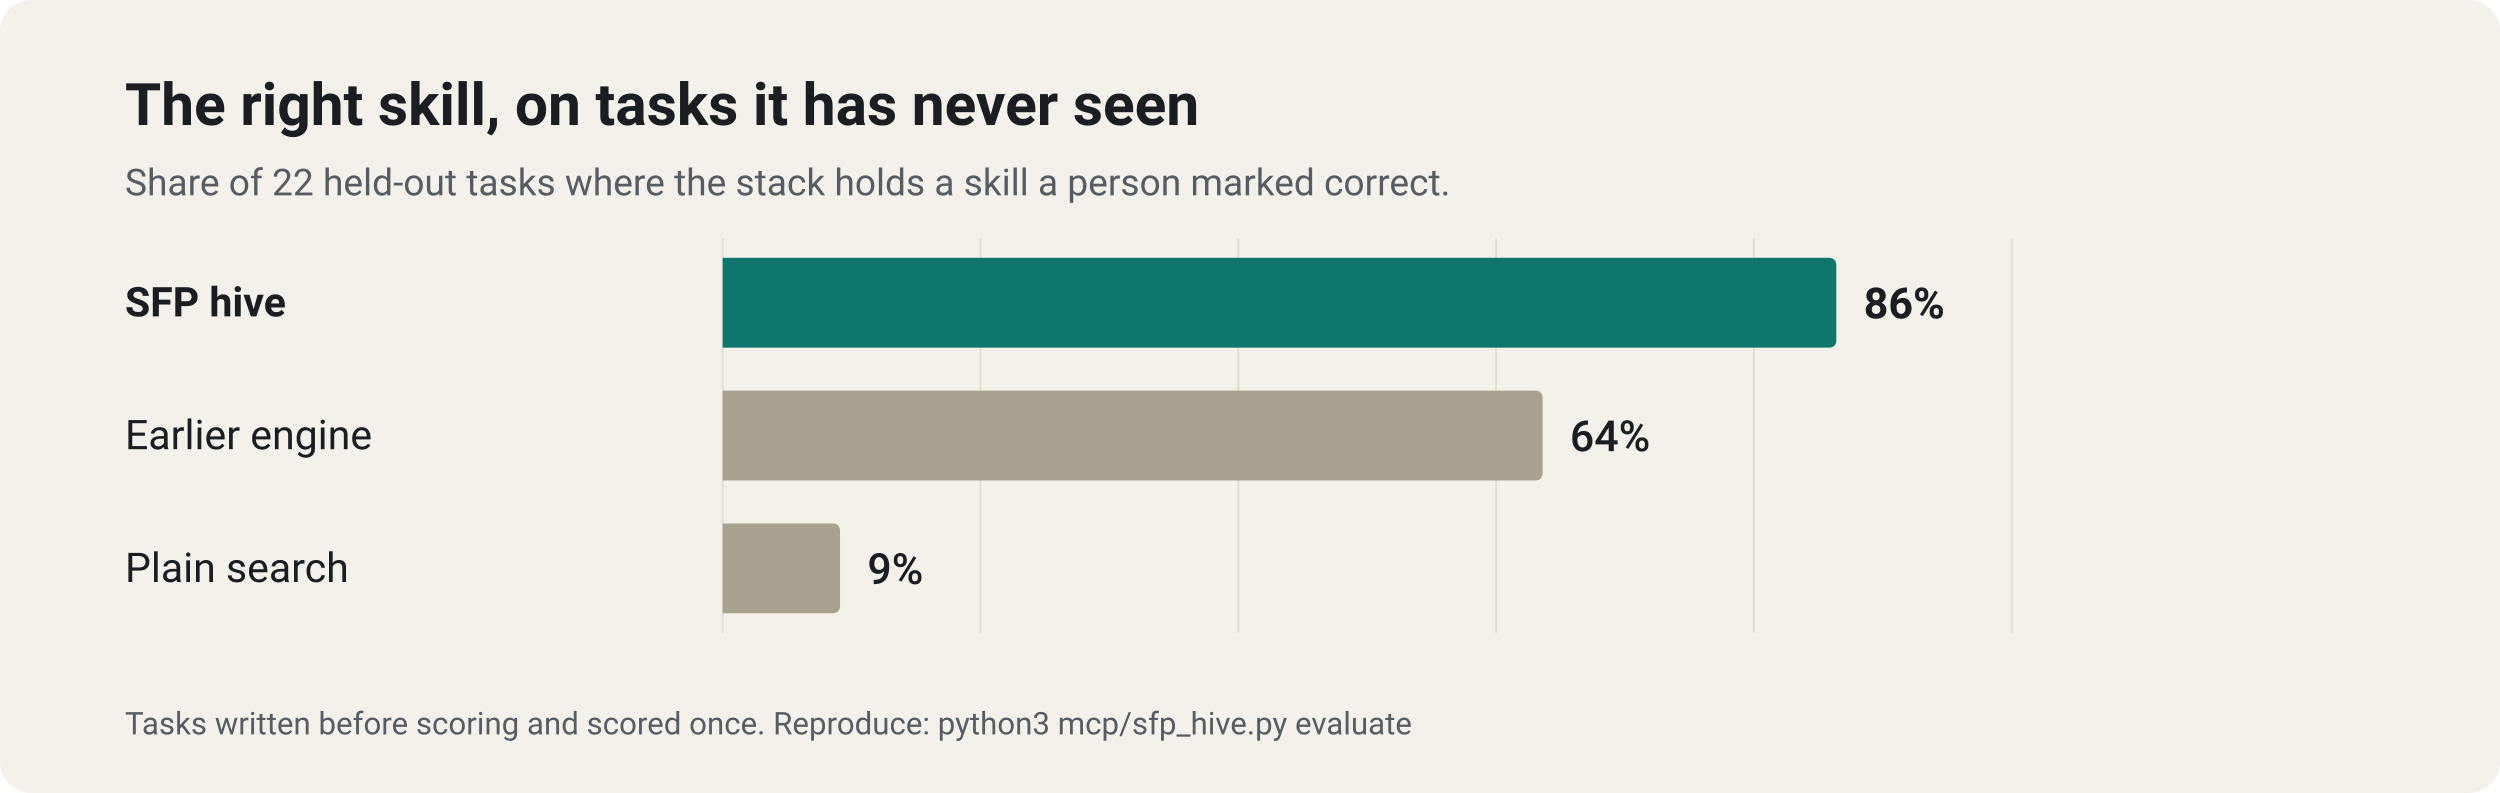
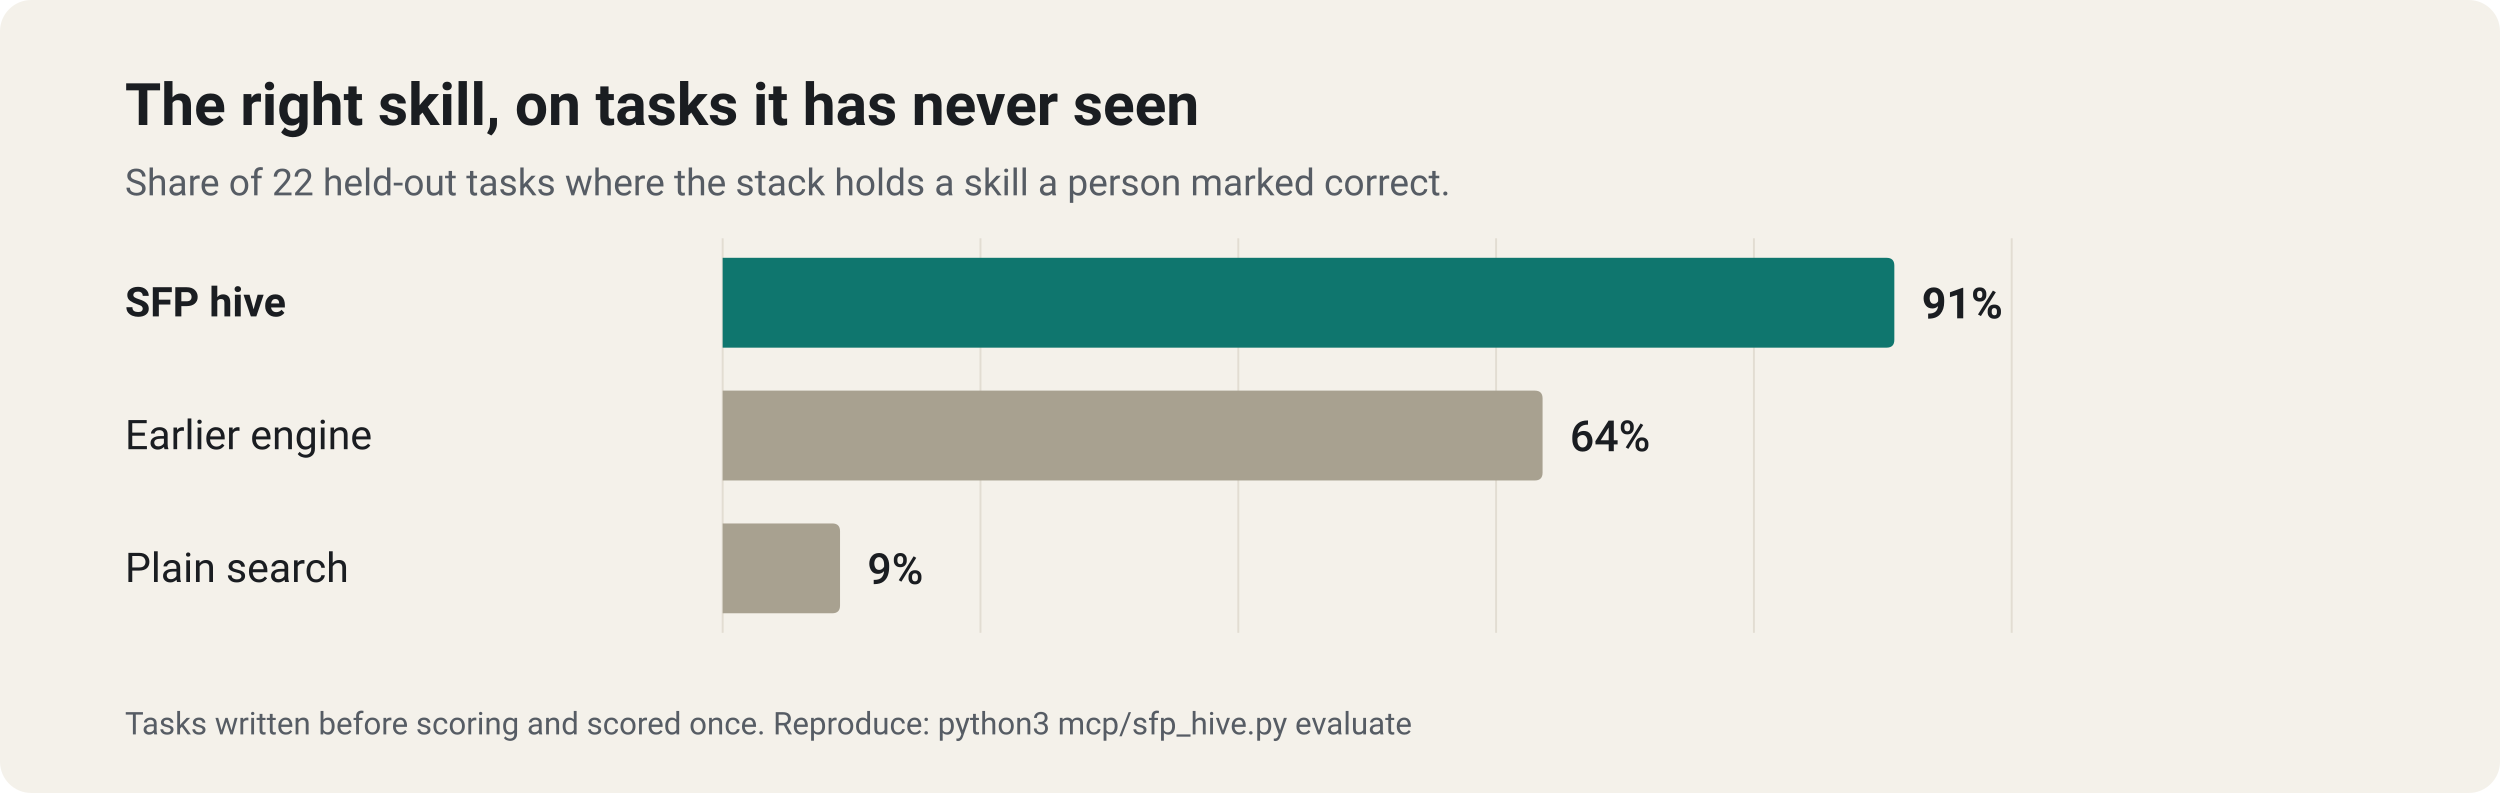
<svg xmlns="http://www.w3.org/2000/svg" width="1280" height="406" viewBox="0 0 1280 406" role="img" aria-labelledby="t d">
  <rect width="1280" height="406" rx="16" fill="#f4f1ea" />
  <text x="64" y="64" font-family="ui-sans-serif, system-ui, -apple-system, 'Segoe UI', Roboto, 'Helvetica Neue', Arial, sans-serif" font-size="30" font-weight="600" fill="#1a1d21" text-anchor="start">The right skill, on tasks it has never seen</text>
  <text x="64" y="100" font-family="ui-sans-serif, system-ui, -apple-system, 'Segoe UI', Roboto, 'Helvetica Neue', Arial, sans-serif" font-size="19" font-weight="400" fill="#565c64" text-anchor="start">Share of 22 held-out tasks where the stack holds a skill a person marked correct.</text>
  <line x1="370.0" y1="122" x2="370.0" y2="324" stroke="#e2ddd2" stroke-width="1" />
  <line x1="502.0" y1="122" x2="502.0" y2="324" stroke="#e2ddd2" stroke-width="1" />
  <line x1="634.0" y1="122" x2="634.0" y2="324" stroke="#e2ddd2" stroke-width="1" />
  <line x1="766.0" y1="122" x2="766.0" y2="324" stroke="#e2ddd2" stroke-width="1" />
  <line x1="898.0" y1="122" x2="898.0" y2="324" stroke="#e2ddd2" stroke-width="1" />
  <line x1="1030.0" y1="122" x2="1030.0" y2="324" stroke="#e2ddd2" stroke-width="1" />
  <text x="64" y="162.0" font-family="ui-sans-serif, system-ui, -apple-system, 'Segoe UI', Roboto, 'Helvetica Neue', Arial, sans-serif" font-size="21" font-weight="600" fill="#1a1d21" text-anchor="start">SFP hive</text>
-   <path d="M370.0 132.0 H936.2 Q940.2 132.0 940.2 136.0 V174.0 Q940.2 178.0 936.2 178.0 H370.0 Z" fill="#0f766e" />
-   <text x="954.24" y="163.0" font-family="ui-sans-serif, system-ui, -apple-system, 'Segoe UI', Roboto, 'Helvetica Neue', Arial, sans-serif" font-size="22" font-weight="700" fill="#1a1d21" text-anchor="start">86%</text>
+   <path d="M370.0 132.0 H965.9 Q969.9 132.0 969.9 136.0 V174.0 Q969.9 178.0 965.9 178.0 H370.0 Z" fill="#0f766e" />
+   <text x="983.94" y="163.0" font-family="ui-sans-serif, system-ui, -apple-system, 'Segoe UI', Roboto, 'Helvetica Neue', Arial, sans-serif" font-size="22" font-weight="700" fill="#1a1d21" text-anchor="start">91%</text>
  <text x="64" y="230.0" font-family="ui-sans-serif, system-ui, -apple-system, 'Segoe UI', Roboto, 'Helvetica Neue', Arial, sans-serif" font-size="21" font-weight="400" fill="#1a1d21" text-anchor="start">Earlier engine</text>
  <path d="M370.0 200.0 H785.8 Q789.8 200.0 789.8 204.0 V242.0 Q789.8 246.0 785.8 246.0 H370.0 Z" fill="#a8a190" />
  <text x="803.76" y="231.0" font-family="ui-sans-serif, system-ui, -apple-system, 'Segoe UI', Roboto, 'Helvetica Neue', Arial, sans-serif" font-size="22" font-weight="500" fill="#1a1d21" text-anchor="start">64%</text>
  <text x="64" y="298.0" font-family="ui-sans-serif, system-ui, -apple-system, 'Segoe UI', Roboto, 'Helvetica Neue', Arial, sans-serif" font-size="21" font-weight="400" fill="#1a1d21" text-anchor="start">Plain search</text>
  <path d="M370.0 268.0 H426.1 Q430.1 268.0 430.1 272.0 V310.0 Q430.1 314.0 426.1 314.0 H370.0 Z" fill="#a8a190" />
  <text x="444.06" y="299.0" font-family="ui-sans-serif, system-ui, -apple-system, 'Segoe UI', Roboto, 'Helvetica Neue', Arial, sans-serif" font-size="22" font-weight="500" fill="#1a1d21" text-anchor="start">9%</text>
  <text x="64" y="376" font-family="ui-sans-serif, system-ui, -apple-system, 'Segoe UI', Roboto, 'Helvetica Neue', Arial, sans-serif" font-size="16" font-weight="400" fill="#565c64" text-anchor="start">Tasks written before scoring and scored once. Reproduce: python3 mcp/sfp_hive.py evaluate</text>
</svg>
